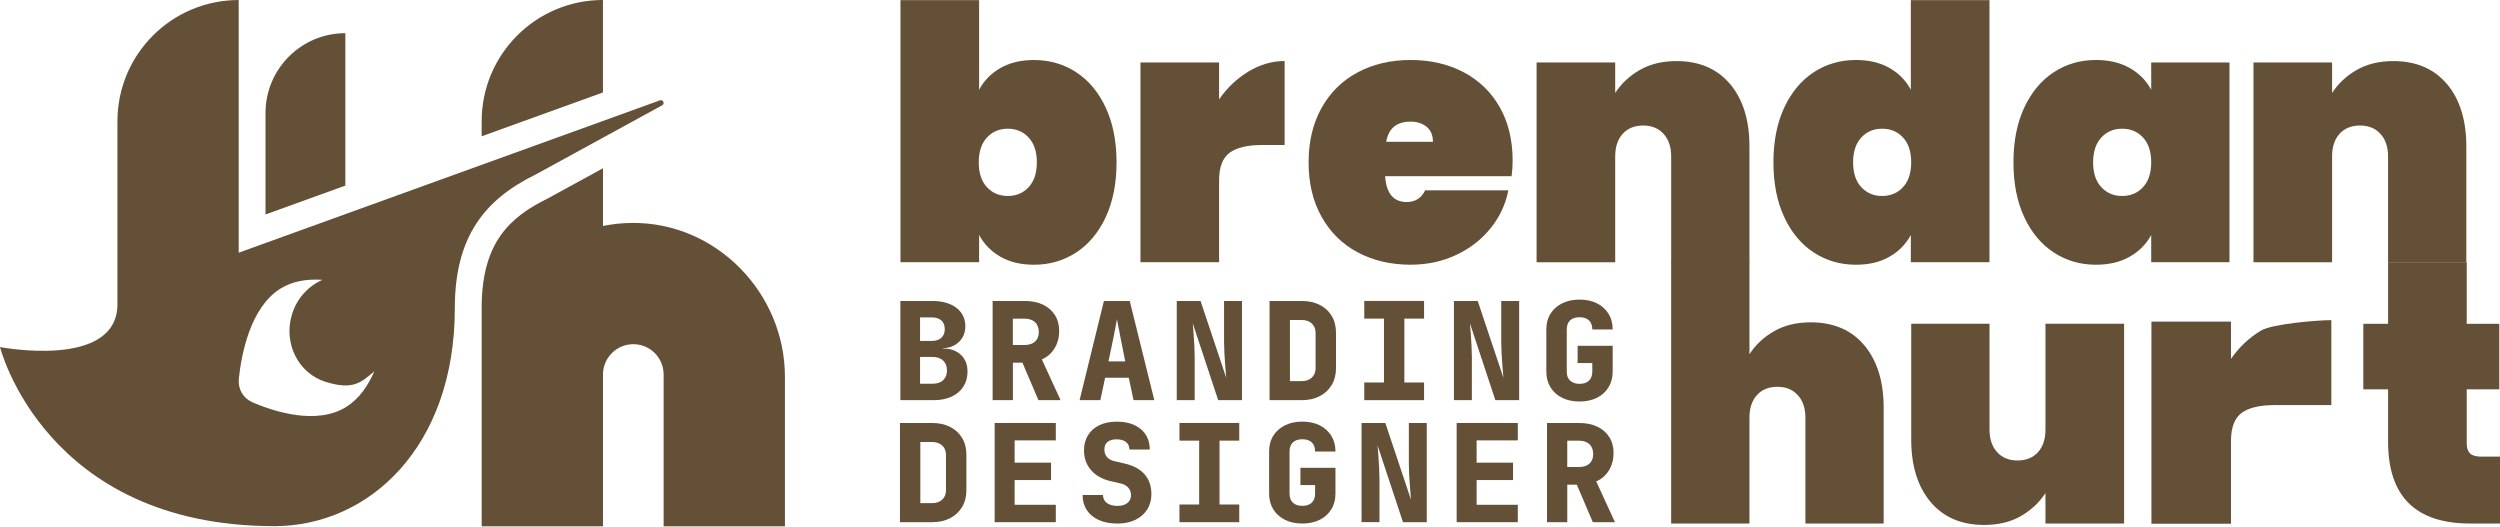
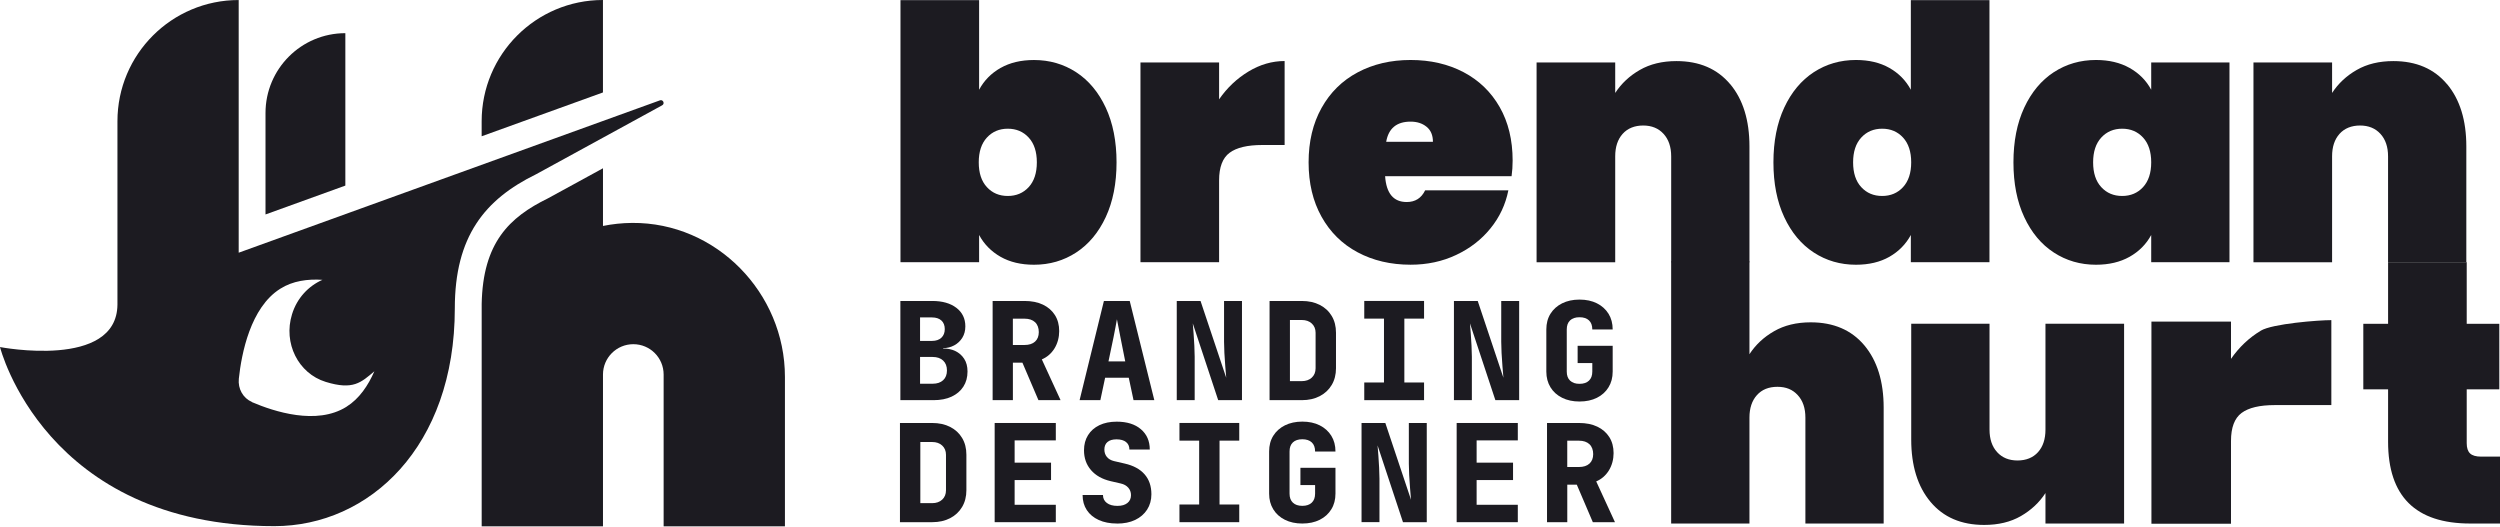
<svg xmlns="http://www.w3.org/2000/svg" id="Layer_2" data-name="Layer 2" viewBox="0 0 908.07 191.18">
  <defs>
    <style>
      .cls-1 {
-         fill: #645036;
+         fill: #1c1b21;
      }
    </style>
  </defs>
  <g id="Layer_2-2" data-name="Layer 2">
    <g id="uuid-71e3b13c-d080-4ec4-8b52-34ac3579929f" data-name="Layer 2-2">
      <g id="uuid-45868752-3e10-4a18-b970-163d6c3c5964">
        <g id="uuid-ce93a627-22cb-4db8-828c-ad0631234122">
          <g id="uuid-672be9f7-456b-4b04-8635-40552af4b21d">
            <path class="cls-1" d="M363.42,24.69c3.39-1.93,7.44-2.89,12.16-2.89,5.66,0,10.76,1.48,15.31,4.43,4.55,2.96,8.13,7.26,10.75,12.87,2.61,5.62,3.92,12.25,3.92,19.88s-1.31,14.26-3.92,19.87c-2.62,5.62-6.2,9.9-10.75,12.87-4.54,2.96-9.65,4.44-15.31,4.44-4.72,0-8.77-.96-12.16-2.89-3.39-1.94-5.98-4.58-7.78-7.92v9.9h-28.56V.05h28.56v32.55c1.8-3.35,4.39-5.99,7.78-7.92h0ZM373.65,49.97c-1.97-2.15-4.5-3.22-7.59-3.22s-5.62,1.08-7.59,3.22-2.96,5.14-2.96,9,.98,6.86,2.96,9c1.97,2.15,4.51,3.21,7.59,3.21s5.62-1.07,7.59-3.21,2.96-5.15,2.96-9-.99-6.87-2.96-9Z" />
            <path class="cls-1" d="M453.49,25.97c4.2-2.53,8.58-3.8,13.12-3.8v30.5h-8.1c-5.4,0-9.37.94-11.9,2.83-2.53,1.88-3.8,5.23-3.8,10.03v29.72h-28.56V22.7h28.56v13.38c2.91-4.21,6.48-7.57,10.67-10.1h.01,0Z" />
            <path class="cls-1" d="M549.04,63.99h-45.93c.43,6.26,3.04,9.39,7.85,9.39,3.09,0,5.32-1.41,6.69-4.24h30.23c-1.03,5.14-3.19,9.76-6.5,13.82-3.3,4.08-7.46,7.3-12.48,9.65-5.01,2.37-10.53,3.54-16.53,3.54-7.2,0-13.62-1.5-19.23-4.5-5.62-3-9.99-7.31-13.12-12.93-3.14-5.61-4.7-12.2-4.7-19.75s1.56-14.13,4.7-19.75c3.13-5.62,7.5-9.94,13.12-12.93,5.62-3,12.03-4.5,19.23-4.5s13.62,1.48,19.24,4.43c5.61,2.96,9.99,7.19,13.12,12.68,3.13,5.49,4.7,11.97,4.7,19.42,0,1.98-.13,3.86-.38,5.66h-.01,0ZM520.48,51.51c0-2.4-.77-4.22-2.32-5.47-1.54-1.25-3.47-1.86-5.79-1.86-5.06,0-8.02,2.44-8.87,7.33h16.98Z" />
            <path class="cls-1" d="M628.44,30.54c4.67,5.58,7.01,13.13,7.01,22.65v42.07h-28.43v-38.47c0-3.43-.93-6.16-2.77-8.17-1.84-2.02-4.31-3.03-7.4-3.03s-5.66,1.01-7.46,3.03c-1.8,2.01-2.7,4.73-2.7,8.17v38.47h-28.56V22.7h28.56v11.06c2.23-3.42,5.21-6.22,8.94-8.35,3.73-2.15,8.17-3.22,13.31-3.22,8.32,0,14.81,2.8,19.49,8.37v-.02h.01Z" />
            <path class="cls-1" d="M648.08,39.09c2.62-5.61,6.2-9.9,10.74-12.87,4.54-2.95,9.65-4.43,15.31-4.43,4.72,0,8.77.96,12.16,2.89s5.98,4.56,7.78,7.92V.05h28.56v95.2h-28.56v-9.9c-1.8,3.34-4.4,5.98-7.78,7.92-3.39,1.93-7.44,2.89-12.16,2.89-5.66,0-10.77-1.48-15.31-4.44s-8.12-7.24-10.74-12.87c-2.62-5.61-3.92-12.24-3.92-19.87s1.3-14.26,3.92-19.88h0ZM691.24,49.97c-1.97-2.15-4.5-3.22-7.59-3.22s-5.62,1.08-7.59,3.22-2.96,5.14-2.96,9,.98,6.86,2.96,9c1.97,2.15,4.51,3.21,7.59,3.21s5.62-1.07,7.59-3.21c1.97-2.15,2.96-5.15,2.96-9s-.99-6.87-2.96-9Z" />
            <path class="cls-1" d="M735.26,39.09c2.62-5.61,6.2-9.9,10.74-12.87,4.54-2.95,9.65-4.43,15.31-4.43,4.72,0,8.79.96,12.22,2.89s6.05,4.56,7.85,7.92v-9.9h28.43v72.55h-28.43v-9.9c-1.8,3.34-4.42,5.98-7.85,7.92-3.43,1.93-7.5,2.89-12.22,2.89-5.66,0-10.77-1.48-15.31-4.44s-8.12-7.24-10.74-12.87c-2.62-5.61-3.92-12.24-3.92-19.87s1.3-14.26,3.92-19.88h0ZM778.42,49.97c-1.97-2.15-4.5-3.22-7.59-3.22s-5.62,1.08-7.59,3.22-2.96,5.14-2.96,9,.98,6.86,2.96,9c1.97,2.15,4.51,3.21,7.59,3.21s5.62-1.07,7.59-3.21c1.97-2.15,2.96-5.15,2.96-9s-.99-6.87-2.96-9Z" />
            <path class="cls-1" d="M888.83,30.54c4.67,5.58,7.01,13.13,7.01,22.65v42.07h-28.43v-38.47c0-3.43-.93-6.16-2.77-8.17-1.84-2.02-4.31-3.03-7.4-3.03s-5.66,1.01-7.46,3.03c-1.8,2.01-2.7,4.73-2.7,8.17v38.47h-28.56V22.7h28.56v11.06c2.23-3.42,5.21-6.22,8.94-8.35,3.73-2.15,8.17-3.22,13.31-3.22,8.32,0,14.81,2.8,19.49,8.37v-.02h.01Z" />
            <path class="cls-1" d="M677.19,125.45c-4.68-5.57-11.17-8.37-19.49-8.37-5.15,0-9.59,1.08-13.31,3.23-3.74,2.13-6.71,4.93-8.94,8.35v-33.7h-28.44v95.2h28.44v-38.47c0-3.43.9-6.15,2.7-8.16,1.8-2.02,4.28-3.03,7.46-3.03s5.55,1.01,7.39,3.03c1.85,2.01,2.77,4.73,2.77,8.16v38.47h28.43v-42.07c0-9.51-2.34-17.06-7.01-22.64h0Z" />
            <path class="cls-1" d="M771.53,117.61v72.55h-28.56v-11.07c-2.23,3.43-5.21,6.22-8.94,8.37s-8.17,3.21-13.32,3.21c-8.32,0-14.81-2.78-19.49-8.37-4.67-5.57-7.01-13.12-7.01-22.64v-42.07h28.44v38.47c0,3.42.92,6.16,2.76,8.17,1.84,2.02,4.31,3.03,7.4,3.03s5.66-1.01,7.46-3.03c1.8-2.01,2.7-4.74,2.7-8.17v-38.47h28.56v.02h0Z" />
            <path class="cls-1" d="M908.07,165.85v24.31h-10.8c-19.9,0-29.85-9.9-29.85-29.72v-19.03h-9v-23.8h9v-22.36h28.56v22.36h11.84v23.8h-11.84v19.56c0,1.72.4,2.95,1.22,3.73s2.17,1.16,4.05,1.16h6.82Z" />
            <path class="cls-1" d="M821.16,120.12c4.25-2.56,21.05-3.84,25.65-3.84v30.86h-20.57c-5.47,0-9.48.96-12.04,2.86-2.56,1.91-3.84,5.3-3.84,10.16v30.08h-28.9v-73.43h28.9v13.54c2.95-4.25,6.55-7.66,10.81-10.22h-.01Z" />
            <g>
              <path class="cls-1" d="M327.04,145.35v-36.03h11.6c3.65,0,6.56.83,8.74,2.49,2.17,1.66,3.26,3.91,3.26,6.74,0,1.58-.37,2.96-1.11,4.15-.74,1.18-1.73,2.11-2.96,2.76-1.23.66-2.57.99-4.02.99v.15c1.61-.03,3.08.26,4.42.89,1.33.63,2.41,1.56,3.23,2.81s1.23,2.8,1.23,4.64c0,2.11-.5,3.94-1.51,5.5-1,1.56-2.43,2.77-4.27,3.63s-4.03,1.28-6.56,1.28h-12.05ZM334.19,123.83h4.34c1.45,0,2.58-.39,3.41-1.16.82-.77,1.23-1.82,1.23-3.13s-.41-2.39-1.23-3.13-1.96-1.11-3.41-1.11h-4.34v8.54h0ZM334.19,139.38h4.59c1.61,0,2.88-.43,3.8-1.28s1.38-2.04,1.38-3.55-.46-2.71-1.38-3.58-2.19-1.31-3.8-1.31h-4.59v9.72Z" />
              <path class="cls-1" d="M360.55,145.35v-36.03h11.6c2.57,0,4.79.44,6.66,1.33s3.33,2.16,4.37,3.8c1.04,1.65,1.55,3.59,1.55,5.82s-.57,4.43-1.7,6.27c-1.14,1.84-2.67,3.18-4.61,4l6.81,14.81h-8.04l-5.82-13.62h-3.46v13.62h-7.36ZM367.9,125.31h4.24c1.64,0,2.92-.41,3.82-1.23s1.36-1.97,1.36-3.45-.45-2.75-1.36-3.6-2.18-1.28-3.82-1.28h-4.24v9.58-.02Z" />
              <path class="cls-1" d="M392.14,145.35l8.83-36.03h9.38l8.93,36.03h-7.55l-1.73-8.14h-8.59l-1.73,8.14h-7.55.01ZM402.65,131.28h6.07l-1.73-8.69c-.23-1.25-.47-2.49-.72-3.73-.25-1.23-.44-2.2-.57-2.89-.13.69-.3,1.65-.52,2.86-.21,1.22-.45,2.45-.72,3.7l-1.83,8.74h.02Z" />
              <path class="cls-1" d="M427.43,145.35v-36.03h8.64l9.33,27.89c-.1-1.22-.21-2.62-.35-4.22-.13-1.6-.24-3.19-.32-4.79-.08-1.6-.12-2.95-.12-4.07v-14.81h6.51v36.03h-8.64l-9.23-27.89c.1,1.05.2,2.3.3,3.75.1,1.45.19,2.91.27,4.39.08,1.48.12,2.8.12,3.95v15.79h-6.52.01Z" />
              <path class="cls-1" d="M461.14,145.35v-36.03h11.7c2.5,0,4.68.48,6.54,1.43s3.31,2.29,4.34,4.02c1.04,1.73,1.55,3.76,1.55,6.1v12.88c0,2.3-.52,4.33-1.55,6.07-1.04,1.75-2.48,3.1-4.34,4.07s-4.04,1.46-6.54,1.46h-11.7ZM468.54,138.44h4.29c1.51,0,2.73-.43,3.65-1.28.92-.86,1.38-1.99,1.38-3.41v-12.88c0-1.38-.46-2.5-1.38-3.36s-2.14-1.28-3.65-1.28h-4.29v22.21Z" />
              <path class="cls-1" d="M495.54,145.35v-6.42h7.16v-23.2h-7.16v-6.42h21.72v6.42h-7.16v23.2h7.16v6.42h-21.72Z" />
              <path class="cls-1" d="M528.11,145.35v-36.03h8.64l9.33,27.89c-.1-1.22-.21-2.62-.35-4.22-.13-1.6-.24-3.19-.32-4.79-.08-1.6-.12-2.95-.12-4.07v-14.81h6.51v36.03h-8.64l-9.23-27.89c.1,1.05.2,2.3.3,3.75s.19,2.91.27,4.39c.08,1.48.12,2.8.12,3.95v15.79h-6.52.01,0Z" />
              <path class="cls-1" d="M573.72,145.84c-2.4,0-4.51-.45-6.32-1.36-1.81-.9-3.22-2.17-4.22-3.8s-1.51-3.53-1.51-5.7v-15.3c0-2.2.5-4.11,1.51-5.72,1-1.61,2.41-2.87,4.22-3.78,1.81-.9,3.92-1.36,6.32-1.36s4.55.45,6.34,1.36c1.79.9,3.19,2.16,4.2,3.78,1,1.61,1.51,3.52,1.51,5.72h-7.4c0-1.45-.4-2.55-1.21-3.31-.81-.76-1.95-1.14-3.43-1.14s-2.62.38-3.43,1.14-1.21,1.86-1.21,3.31v15.3c0,1.42.4,2.51,1.21,3.28s1.95,1.16,3.43,1.16,2.62-.39,3.43-1.16,1.21-1.87,1.21-3.28v-3.11h-5.33v-6.27h12.73v9.38c0,2.17-.5,4.07-1.51,5.7-1,1.63-2.4,2.9-4.2,3.8-1.79.9-3.91,1.36-6.34,1.36h0Z" />
              <path class="cls-1" d="M326.89,189.67v-36.03h11.7c2.5,0,4.68.48,6.54,1.43s3.31,2.29,4.34,4.02c1.04,1.73,1.55,3.76,1.55,6.1v12.88c0,2.3-.52,4.33-1.55,6.07-1.04,1.75-2.48,3.1-4.34,4.07s-4.04,1.46-6.54,1.46h-11.7ZM334.29,182.76h4.29c1.51,0,2.73-.43,3.65-1.28.92-.86,1.38-1.99,1.38-3.41v-12.88c0-1.38-.46-2.5-1.38-3.36s-2.14-1.28-3.65-1.28h-4.29v22.21h0Z" />
              <path class="cls-1" d="M361.29,189.67v-36.03h22.21v6.32h-14.96v8.09h13.23v6.32h-13.23v8.98h14.96v6.32h-22.21Z" />
              <path class="cls-1" d="M405.71,190.16c-2.53,0-4.74-.43-6.61-1.28-1.88-.85-3.32-2.06-4.34-3.6-1.02-1.55-1.53-3.37-1.53-5.48h7.4c0,1.22.47,2.18,1.41,2.89s2.21,1.06,3.83,1.06,2.76-.35,3.63-1.04c.87-.69,1.31-1.64,1.31-2.86,0-1.05-.33-1.96-.99-2.71-.66-.76-1.58-1.27-2.76-1.53l-3.65-.84c-3.06-.72-5.44-2.06-7.13-4.02s-2.54-4.35-2.54-7.18c0-2.11.48-3.94,1.46-5.5.97-1.56,2.34-2.77,4.12-3.63,1.78-.85,3.88-1.28,6.32-1.28,3.68,0,6.61.91,8.76,2.74s3.23,4.29,3.23,7.38h-7.4c0-1.15-.4-2.06-1.21-2.71-.81-.66-1.97-.99-3.48-.99-1.41,0-2.5.32-3.26.96s-1.14,1.56-1.14,2.74c0,1.05.3,1.95.91,2.69s1.47,1.24,2.59,1.51l3.85.89c3.19.72,5.61,2.03,7.26,3.92s2.47,4.3,2.47,7.23c0,2.11-.52,3.97-1.55,5.58-1.04,1.61-2.49,2.86-4.34,3.75-1.86.89-4.06,1.33-6.59,1.33l-.03-.02h0Z" />
              <path class="cls-1" d="M428.41,189.67v-6.42h7.16v-23.2h-7.16v-6.42h21.72v6.42h-7.16v23.2h7.16v6.42h-21.72Z" />
              <path class="cls-1" d="M473.03,190.16c-2.4,0-4.51-.45-6.32-1.36-1.81-.9-3.22-2.17-4.22-3.8s-1.51-3.53-1.51-5.7v-15.3c0-2.2.5-4.11,1.51-5.72,1-1.61,2.41-2.87,4.22-3.78,1.81-.9,3.92-1.36,6.32-1.36s4.55.45,6.34,1.36c1.79.9,3.19,2.16,4.2,3.78,1,1.61,1.51,3.52,1.51,5.72h-7.4c0-1.45-.4-2.55-1.21-3.31s-1.95-1.14-3.43-1.14-2.62.38-3.43,1.14-1.21,1.86-1.21,3.31v15.3c0,1.42.4,2.51,1.21,3.28s1.95,1.16,3.43,1.16,2.62-.39,3.43-1.16,1.21-1.87,1.21-3.28v-3.11h-5.33v-6.27h12.73v9.38c0,2.17-.5,4.07-1.51,5.7-1,1.63-2.4,2.9-4.2,3.8-1.79.9-3.91,1.36-6.34,1.36h0Z" />
              <path class="cls-1" d="M494.55,189.67v-36.03h8.64l9.33,27.89c-.1-1.22-.21-2.62-.35-4.22-.13-1.6-.24-3.19-.32-4.79-.08-1.6-.12-2.95-.12-4.07v-14.81h6.51v36.03h-8.64l-9.23-27.89c.1,1.05.2,2.3.3,3.75s.19,2.91.27,4.39.12,2.8.12,3.95v15.79h-6.52.01,0Z" />
              <path class="cls-1" d="M529.1,189.67v-36.03h22.21v6.32h-14.96v8.09h13.23v6.32h-13.23v8.98h14.96v6.32h-22.21Z" />
              <path class="cls-1" d="M561.92,189.67v-36.03h11.6c2.57,0,4.79.44,6.66,1.33s3.33,2.16,4.37,3.8c1.04,1.65,1.55,3.59,1.55,5.82s-.57,4.43-1.7,6.27c-1.14,1.84-2.67,3.18-4.61,4l6.81,14.81h-8.04l-5.82-13.62h-3.46v13.62h-7.36,0ZM569.27,169.63h4.24c1.64,0,2.92-.41,3.82-1.23.9-.82,1.36-1.97,1.36-3.45s-.45-2.75-1.36-3.6-2.18-1.28-3.82-1.28h-4.24v9.58-.02Z" />
            </g>
          </g>
        </g>
      </g>
      <path class="cls-1" d="M219.01.01v33.57l-44.06,15.92v-5.43c0-24.34,19.72-44.07,44.06-44.07h0Z" />
      <path class="cls-1" d="M229.6,80.97c-3.63.03-7.16.41-10.58,1.1v-20.95l-19.98,10.92c-14.12,6.91-23.64,16.14-24.08,38.35v80.79h44.06v-55.14c0-6.08,4.93-11.02,11.02-11.02s11.01,4.93,11.01,11.02v55.14h44.06v-54.28c0-30.53-24.98-56.17-55.5-55.93h-.01Z" />
      <path class="cls-1" d="M239.68,36.46l-152.98,55.33V.01C62.37.01,42.65,19.73,42.66,44.06v66.57c-.2,23.62-42.66,15.43-42.66,15.43,0,0,16.26,65.05,99.64,65.05,34.48,0,65.56-28.84,65.56-79.1,0-26.12,10.85-39.57,29.55-48.73l45.73-25.01c1.13-.57.38-2.26-.8-1.82h0ZM125.85,147.75c-10.84,6.82-26.35,1.73-34.34-1.69l.02-.04c-3.24-1.4-5.17-4.8-4.78-8.47.96-9.06,4.21-25.88,15.05-32.67,4.56-2.89,10-3.59,15.32-3.24-5.09,2.26-9.26,6.65-11.05,12.52-3.24,10.46,2.25,21.47,12.23,24.55s12.84.23,17.68-3.85c-2.26,5.18-5.47,9.97-10.13,12.88h0Z" />
      <path class="cls-1" d="M125.44,67.41l-29,10.49v-36.85c0-16.02,12.98-29,29-29h0v55.36h0Z" />
    </g>
  </g>
</svg>
